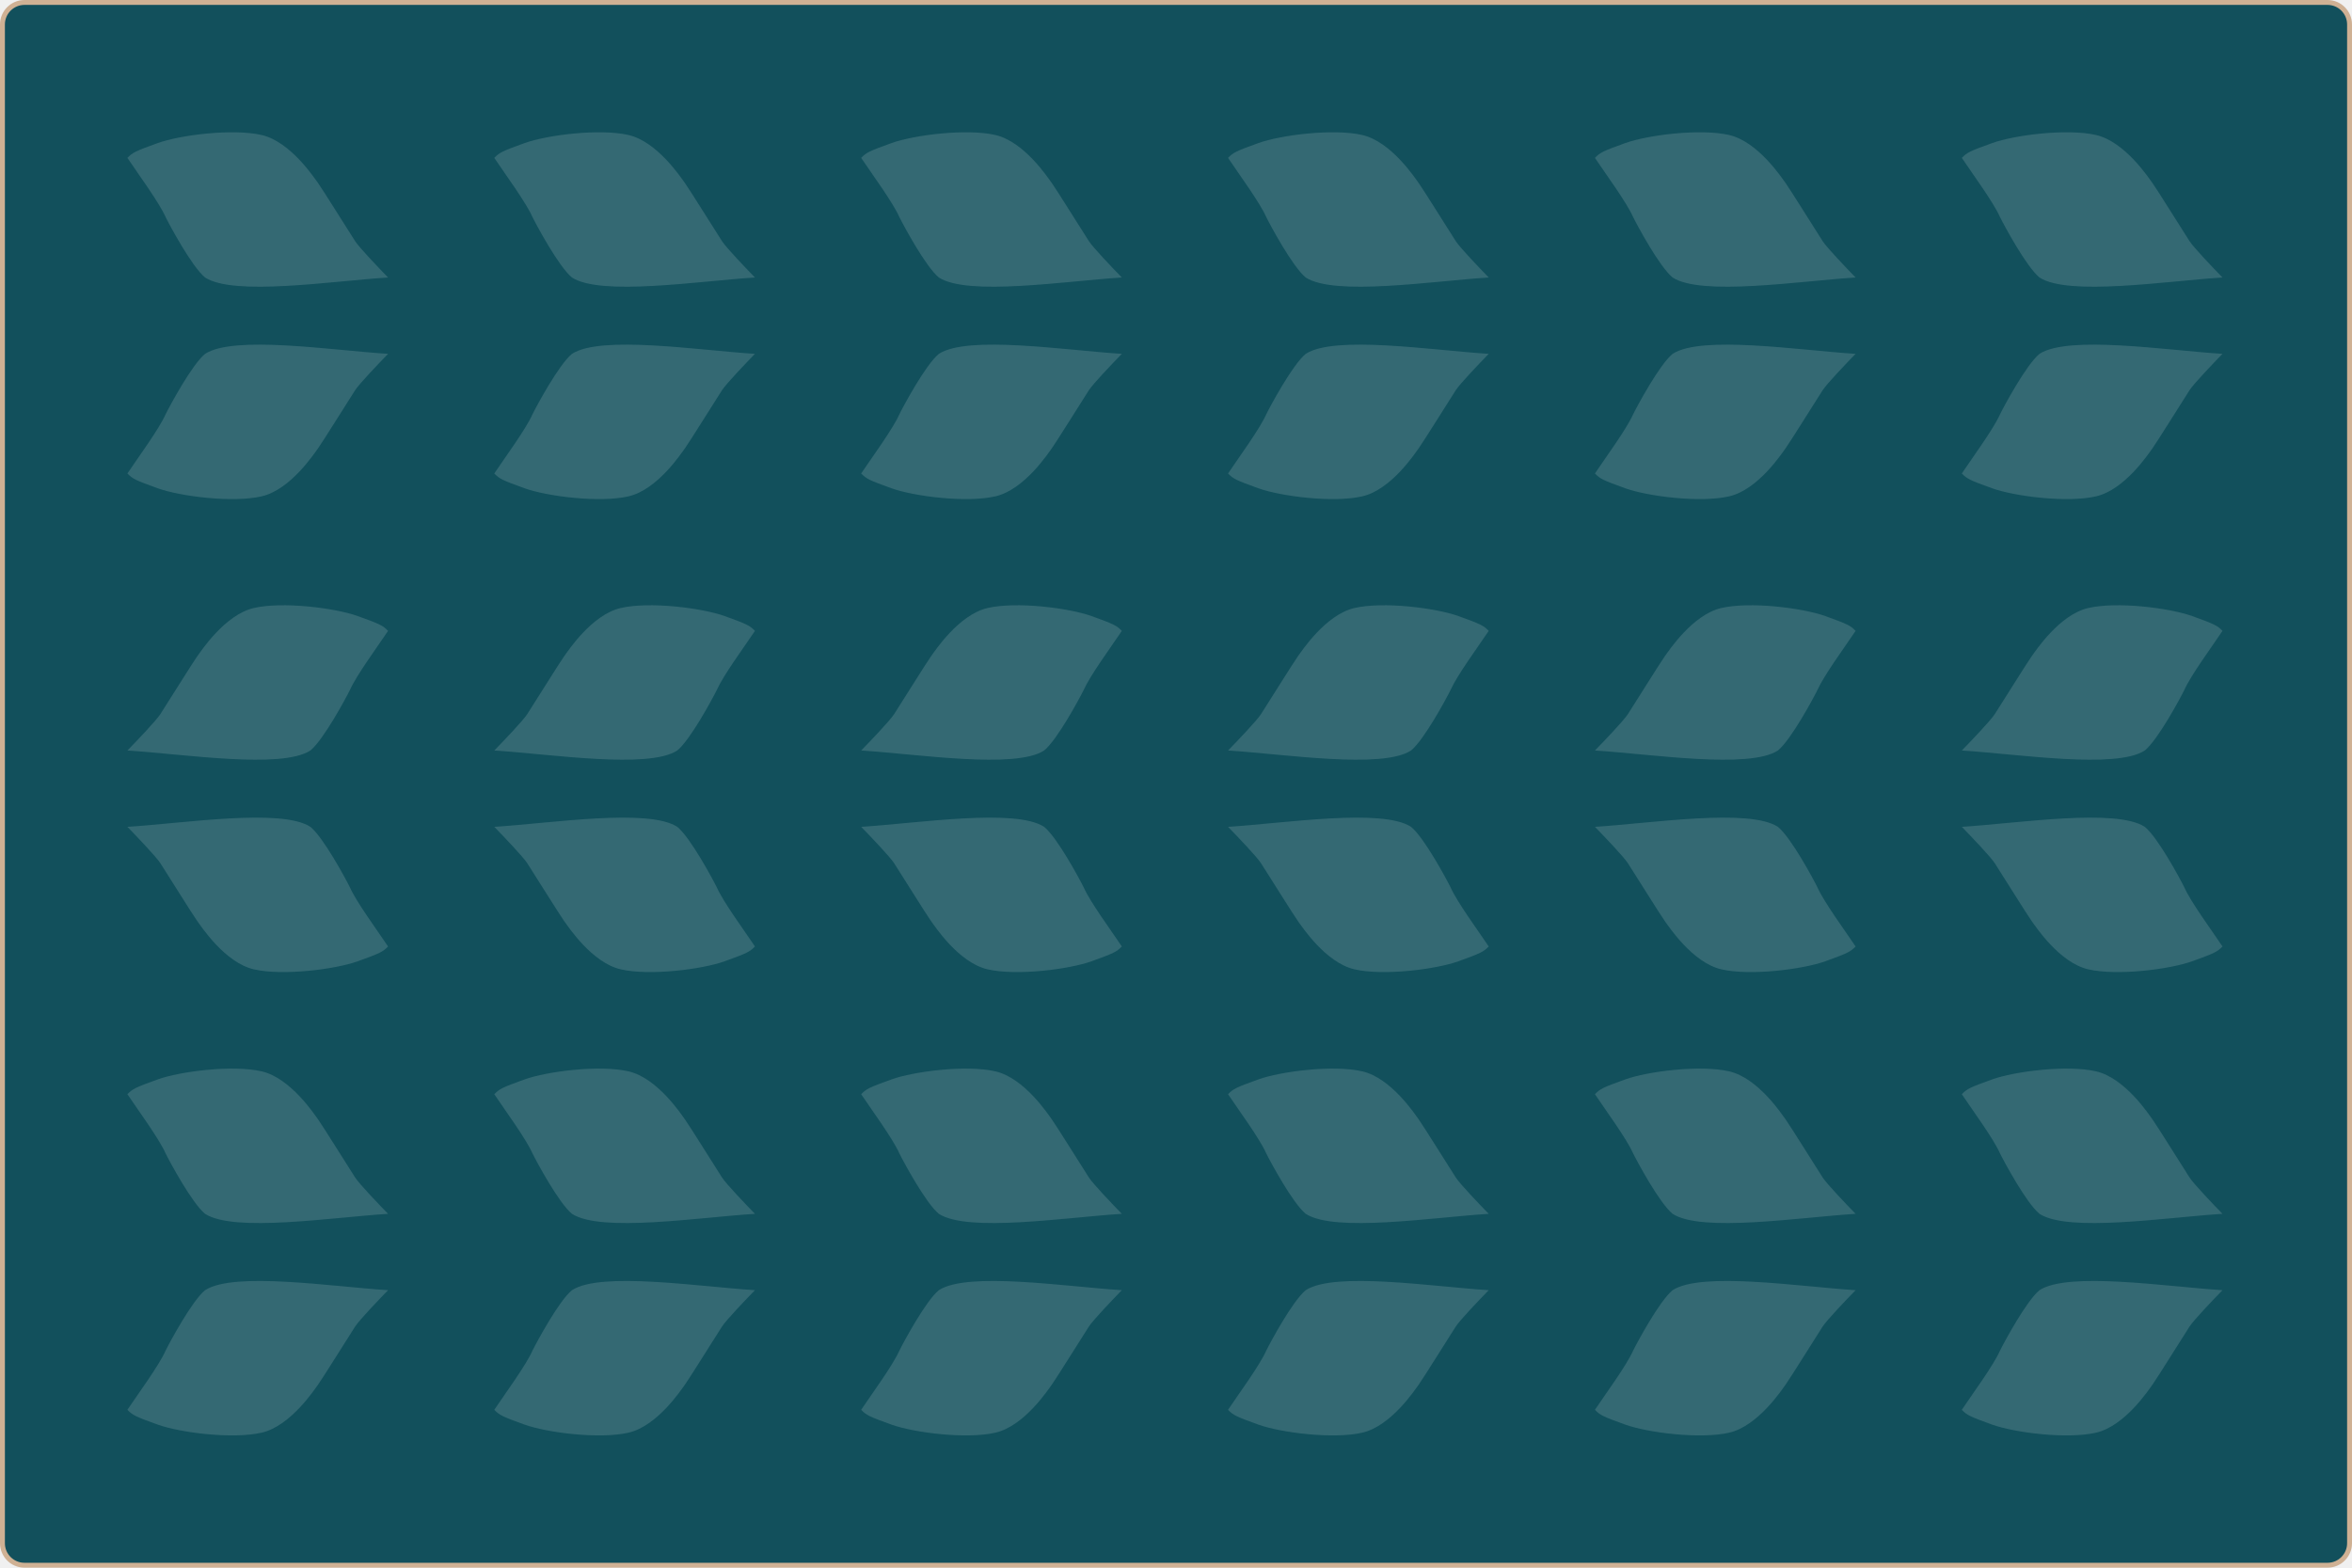
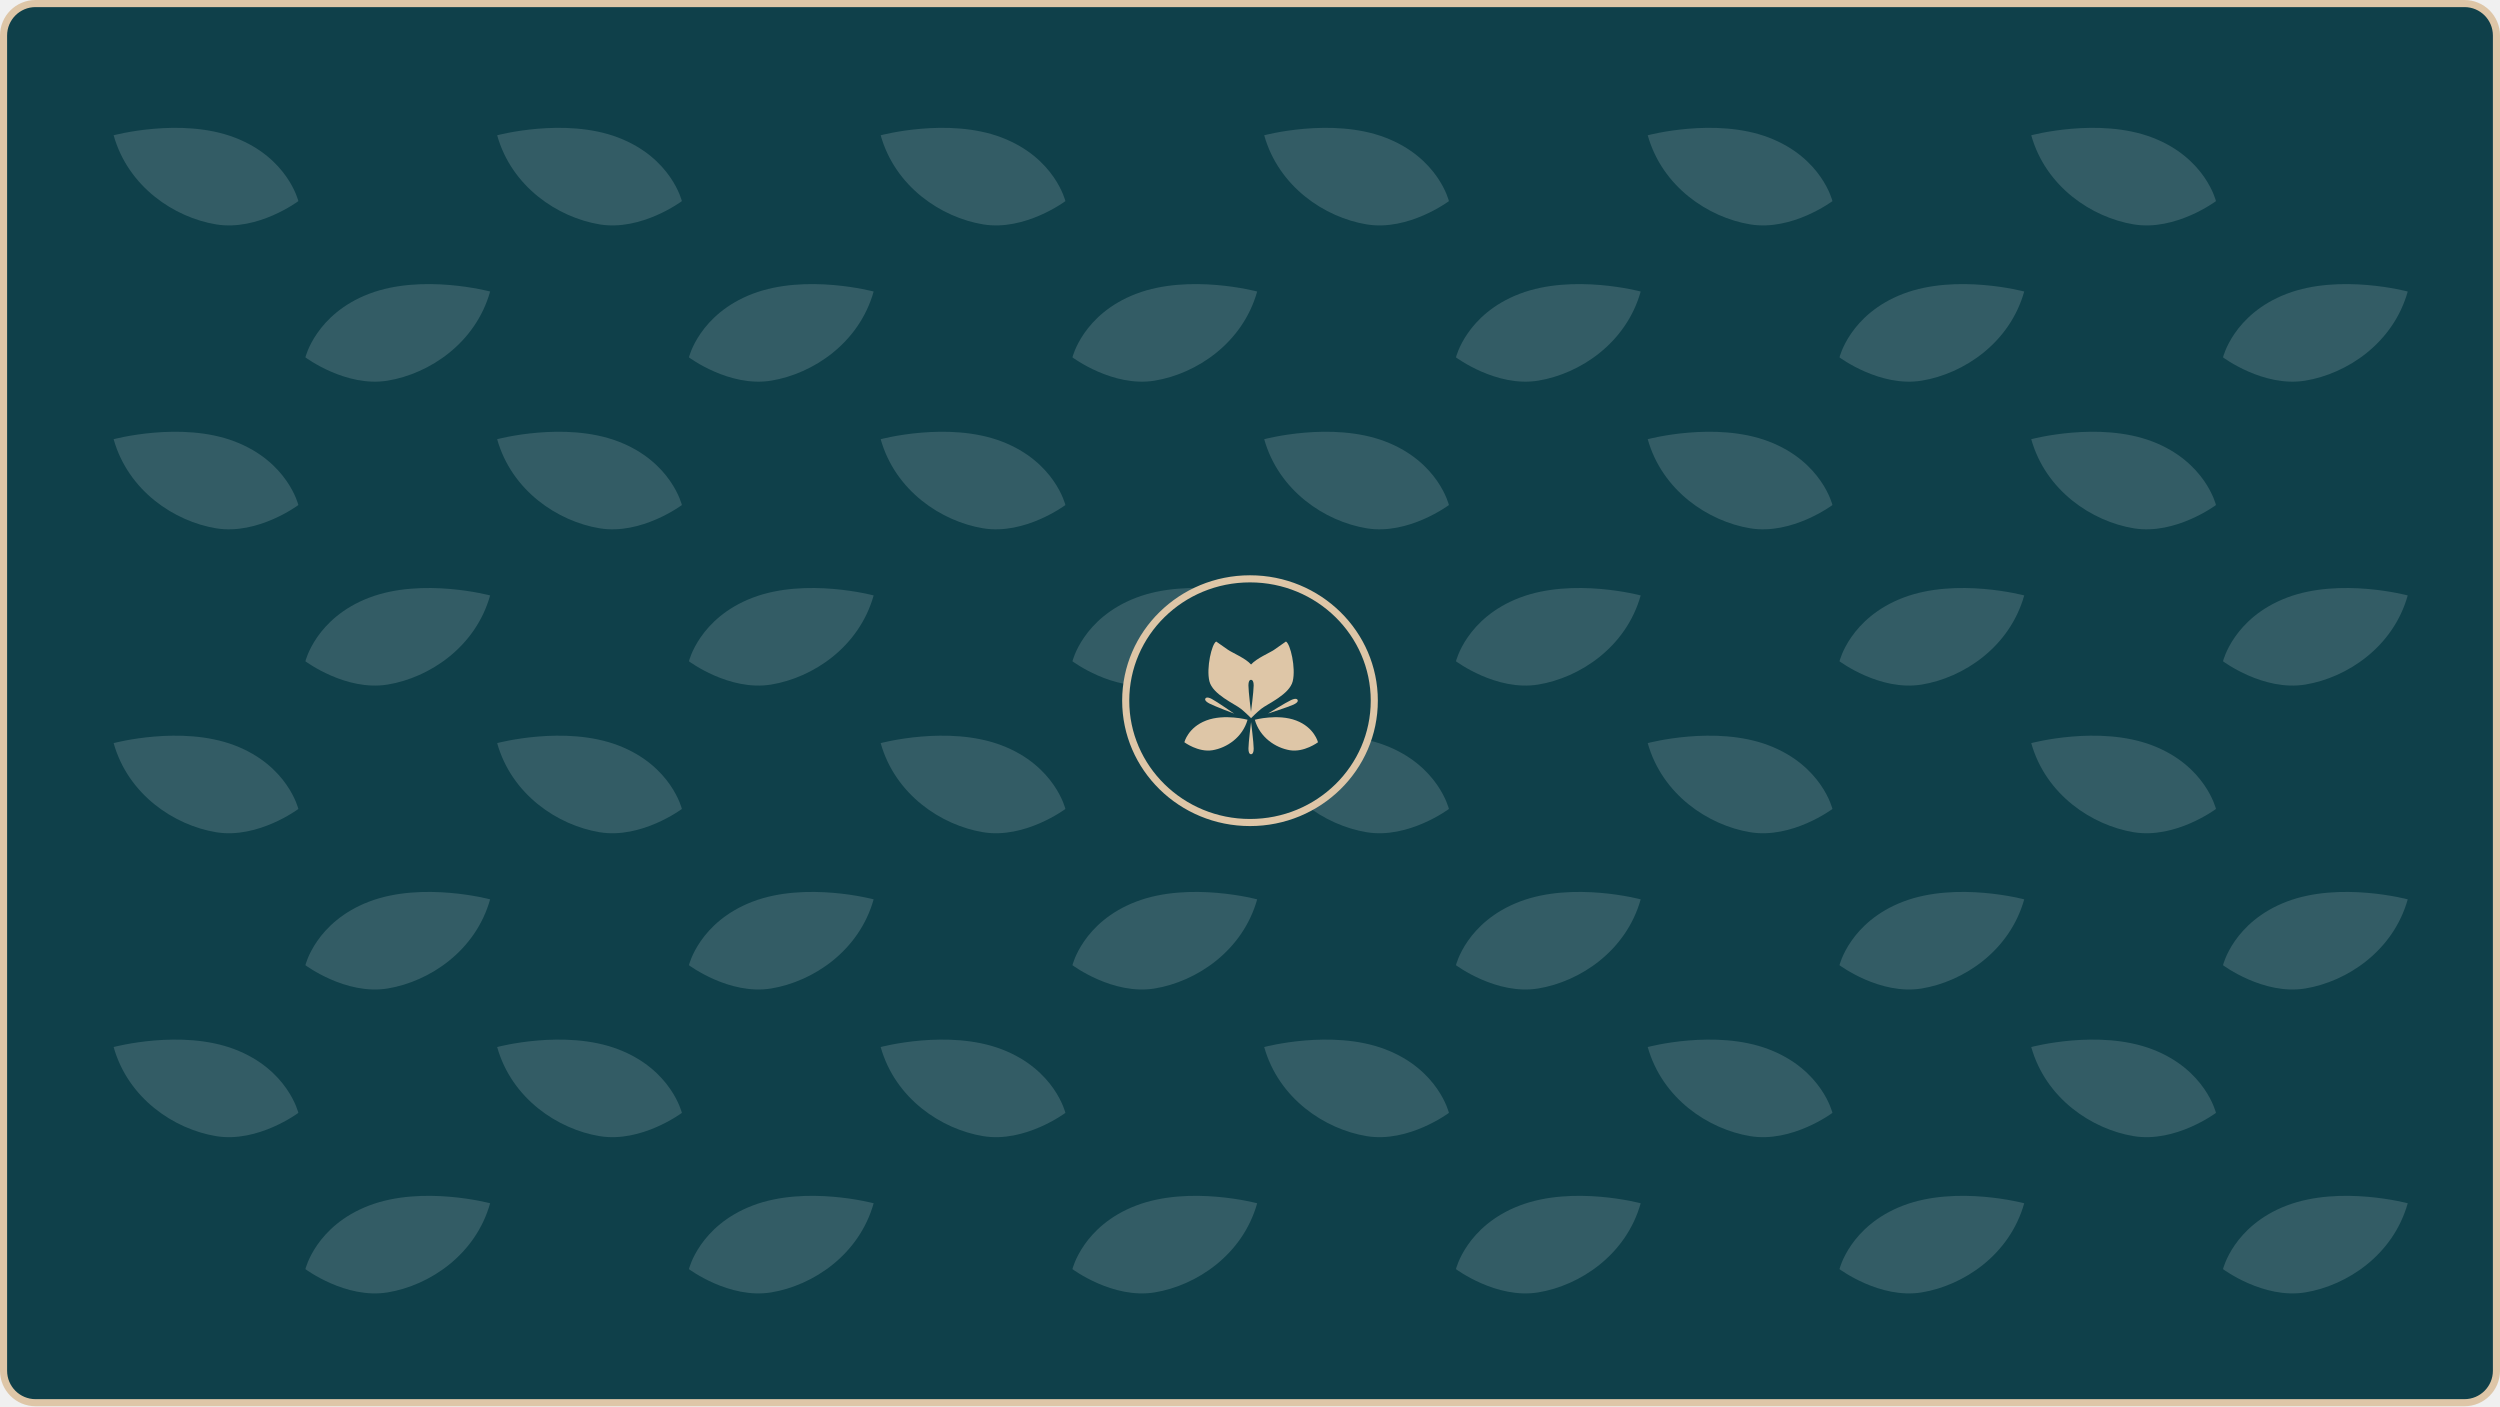
- <svg xmlns="http://www.w3.org/2000/svg" width="480" height="320" viewBox="0 0 480 320" fill="none">
-   <rect x="0.5" y="0.5" width="479" height="319" rx="4.5" fill="#12505C" stroke="#CFB194" />
-   <path opacity="0.15" d="M33.792 44.298C32.449 41.28 28.329 35.702 26 32.226C27.075 31.129 27.612 30.854 32.18 29.208C36.748 27.562 47.495 26.19 53.406 27.562C59.317 28.934 64.154 36.342 64.96 37.439C65.766 38.537 71.408 47.591 72.483 49.237C73.343 50.554 77.319 54.724 79.2 56.645C67.647 57.376 47.764 60.486 41.853 56.645C39.166 54.45 34.598 45.944 33.792 44.298Z" fill="#F7F7F7" />
-   <path opacity="0.15" d="M33.792 84.577C32.449 87.595 28.329 93.174 26 96.649C27.075 97.746 27.612 98.021 32.18 99.667C36.748 101.313 47.495 102.685 53.406 101.313C59.317 99.941 64.154 92.533 64.96 91.436C65.766 90.338 71.408 81.284 72.483 79.638C73.343 78.321 77.319 74.151 79.2 72.23C67.647 71.499 47.764 68.389 41.853 72.23C39.166 74.425 34.598 82.931 33.792 84.577Z" fill="#F7F7F7" />
-   <path opacity="0.15" d="M33.792 235.424C32.449 232.406 28.329 226.827 26 223.352C27.075 222.254 27.612 221.98 32.18 220.334C36.748 218.688 47.495 217.316 53.406 218.688C59.317 220.059 64.154 227.467 64.96 228.565C65.766 229.662 71.408 238.716 72.483 240.362C73.343 241.679 77.319 245.85 79.2 247.77C67.647 248.502 47.764 251.611 41.853 247.77C39.166 245.575 34.598 237.07 33.792 235.424Z" fill="#F7F7F7" />
-   <path opacity="0.15" d="M33.792 275.702C32.449 278.72 28.329 284.299 26 287.774C27.075 288.872 27.612 289.146 32.18 290.792C36.748 292.438 47.495 293.81 53.406 292.438C59.317 291.067 64.154 283.659 64.96 282.561C65.766 281.464 71.408 272.41 72.483 270.764C73.343 269.447 77.319 265.276 79.2 263.356C67.647 262.624 47.764 259.515 41.853 263.356C39.166 265.551 34.598 274.056 33.792 275.702Z" fill="#F7F7F7" />
-   <path opacity="0.15" d="M445.778 181.125C447.121 184.143 451.241 189.721 453.57 193.197C452.495 194.294 451.958 194.568 447.39 196.215C442.822 197.861 432.075 199.233 426.164 197.861C420.253 196.489 415.416 189.081 414.61 187.984C413.804 186.886 408.162 177.832 407.087 176.186C406.227 174.869 402.251 170.699 400.37 168.778C411.923 168.047 431.806 164.937 437.717 168.778C440.404 170.973 444.972 179.478 445.778 181.125Z" fill="#F7F7F7" />
-   <path opacity="0.15" d="M445.778 140.846C447.121 137.828 451.241 132.249 453.57 128.774C452.495 127.677 451.958 127.402 447.39 125.756C442.822 124.11 432.075 122.738 426.164 124.11C420.253 125.482 415.416 132.89 414.61 133.987C413.804 135.084 408.162 144.139 407.087 145.785C406.227 147.102 402.251 151.272 400.37 153.192C411.923 153.924 431.806 157.034 437.717 153.192C440.404 150.998 444.972 142.492 445.778 140.846Z" fill="#F7F7F7" />
-   <path opacity="0.15" d="M108.666 44.298C107.323 41.28 103.203 35.702 100.874 32.226C101.949 31.129 102.486 30.854 107.054 29.208C111.622 27.562 122.369 26.19 128.28 27.562C134.191 28.934 139.028 36.342 139.834 37.439C140.64 38.537 146.282 47.591 147.357 49.237C148.217 50.554 152.193 54.724 154.074 56.645C142.521 57.376 122.638 60.486 116.727 56.645C114.04 54.45 109.472 45.944 108.666 44.298Z" fill="#F7F7F7" />
-   <path opacity="0.15" d="M108.666 84.577C107.323 87.595 103.203 93.174 100.874 96.649C101.949 97.746 102.486 98.021 107.054 99.667C111.622 101.313 122.369 102.685 128.28 101.313C134.191 99.941 139.028 92.533 139.834 91.436C140.64 90.338 146.282 81.284 147.357 79.638C148.217 78.321 152.193 74.151 154.074 72.23C142.521 71.499 122.638 68.389 116.727 72.23C114.04 74.425 109.472 82.931 108.666 84.577Z" fill="#F7F7F7" />
-   <path opacity="0.15" d="M108.666 235.424C107.323 232.406 103.203 226.827 100.874 223.352C101.949 222.254 102.486 221.98 107.054 220.334C111.622 218.688 122.369 217.316 128.28 218.688C134.191 220.059 139.028 227.467 139.834 228.565C140.64 229.662 146.282 238.716 147.357 240.362C148.217 241.679 152.193 245.85 154.074 247.77C142.521 248.502 122.638 251.611 116.727 247.77C114.04 245.575 109.472 237.07 108.666 235.424Z" fill="#F7F7F7" />
-   <path opacity="0.15" d="M108.666 275.702C107.323 278.72 103.203 284.299 100.874 287.774C101.949 288.872 102.486 289.146 107.054 290.792C111.622 292.438 122.369 293.81 128.28 292.438C134.191 291.067 139.028 283.659 139.834 282.561C140.64 281.464 146.282 272.41 147.357 270.764C148.217 269.447 152.193 265.276 154.074 263.356C142.521 262.624 122.638 259.515 116.727 263.356C114.04 265.551 109.472 274.056 108.666 275.702Z" fill="#F7F7F7" />
-   <path opacity="0.15" d="M370.904 181.125C372.248 184.143 376.367 189.721 378.696 193.197C377.621 194.294 377.084 194.568 372.516 196.215C367.949 197.861 357.201 199.233 351.29 197.861C345.379 196.489 340.543 189.081 339.737 187.984C338.93 186.886 333.288 177.832 332.213 176.186C331.353 174.869 327.377 170.699 325.496 168.778C337.05 168.047 356.932 164.937 362.844 168.778C365.53 170.973 370.098 179.478 370.904 181.125Z" fill="#F7F7F7" />
-   <path opacity="0.15" d="M370.904 140.846C372.248 137.828 376.367 132.249 378.696 128.774C377.621 127.677 377.084 127.402 372.516 125.756C367.949 124.11 357.201 122.738 351.29 124.11C345.379 125.482 340.543 132.89 339.737 133.987C338.93 135.084 333.288 144.139 332.213 145.785C331.353 147.102 327.377 151.272 325.496 153.192C337.05 153.924 356.932 157.034 362.844 153.192C365.53 150.998 370.098 142.492 370.904 140.846Z" fill="#F7F7F7" />
-   <path opacity="0.15" d="M183.54 44.298C182.197 41.28 178.077 35.701 175.748 32.226C176.823 31.128 177.36 30.854 181.928 29.208C186.496 27.561 197.243 26.19 203.154 27.561C209.065 28.933 213.902 36.341 214.708 37.439C215.514 38.536 221.156 47.59 222.231 49.236C223.091 50.553 227.067 54.724 228.948 56.644C217.394 57.376 197.512 60.485 191.601 56.644C188.914 54.449 184.346 45.944 183.54 44.298Z" fill="#F7F7F7" />
-   <path opacity="0.15" d="M183.54 84.576C182.197 87.594 178.077 93.173 175.748 96.648C176.823 97.746 177.36 98.02 181.928 99.666C186.496 101.312 197.243 102.684 203.154 101.312C209.065 99.941 213.902 92.533 214.708 91.435C215.514 90.338 221.156 81.284 222.231 79.638C223.091 78.321 227.067 74.15 228.948 72.23C217.394 71.498 197.512 68.389 191.601 72.23C188.914 74.425 184.346 82.93 183.54 84.576Z" fill="#F7F7F7" />
-   <path opacity="0.15" d="M183.54 235.424C182.197 232.406 178.077 226.827 175.748 223.352C176.823 222.254 177.36 221.98 181.928 220.334C186.496 218.688 197.243 217.316 203.154 218.688C209.065 220.059 213.902 227.467 214.708 228.565C215.514 229.662 221.156 238.716 222.231 240.362C223.091 241.679 227.067 245.85 228.948 247.77C217.394 248.502 197.512 251.611 191.601 247.77C188.914 245.575 184.346 237.07 183.54 235.424Z" fill="#F7F7F7" />
-   <path opacity="0.15" d="M183.54 275.702C182.197 278.72 178.077 284.299 175.748 287.774C176.823 288.872 177.36 289.146 181.928 290.792C186.496 292.438 197.243 293.81 203.154 292.438C209.065 291.067 213.902 283.659 214.708 282.561C215.514 281.464 221.156 272.41 222.231 270.764C223.091 269.447 227.067 265.276 228.948 263.356C217.394 262.624 197.512 259.515 191.601 263.356C188.914 265.551 184.346 274.056 183.54 275.702Z" fill="#F7F7F7" />
-   <path opacity="0.15" d="M296.03 181.125C297.374 184.143 301.493 189.721 303.822 193.197C302.747 194.294 302.21 194.568 297.642 196.215C293.075 197.861 282.327 199.233 276.416 197.861C270.505 196.489 265.669 189.081 264.862 187.984C264.056 186.886 258.414 177.832 257.339 176.186C256.479 174.869 252.503 170.699 250.622 168.778C262.176 168.047 282.058 164.937 287.97 168.778C290.656 170.973 295.224 179.478 296.03 181.125Z" fill="#F7F7F7" />
-   <path opacity="0.15" d="M296.03 140.846C297.374 137.828 301.493 132.249 303.822 128.774C302.747 127.677 302.21 127.402 297.642 125.756C293.075 124.11 282.327 122.738 276.416 124.11C270.505 125.482 265.669 132.89 264.862 133.987C264.056 135.084 258.414 144.139 257.339 145.785C256.479 147.102 252.503 151.272 250.622 153.192C262.176 153.924 282.058 157.034 287.97 153.192C290.656 150.998 295.224 142.492 296.03 140.846Z" fill="#F7F7F7" />
-   <path opacity="0.15" d="M258.414 44.298C257.07 41.28 252.951 35.701 250.622 32.226C251.697 31.128 252.234 30.854 256.802 29.208C261.369 27.561 272.117 26.19 278.028 27.561C283.939 28.933 288.775 36.341 289.581 37.439C290.388 38.536 296.03 47.59 297.105 49.236C297.965 50.553 301.941 54.724 303.822 56.644C292.268 57.376 272.386 60.485 266.474 56.644C263.788 54.449 259.22 45.944 258.414 44.298Z" fill="#F7F7F7" />
-   <path opacity="0.15" d="M258.414 84.576C257.07 87.594 252.951 93.173 250.622 96.648C251.697 97.746 252.234 98.02 256.802 99.666C261.369 101.312 272.117 102.684 278.028 101.312C283.939 99.941 288.775 92.533 289.581 91.435C290.388 90.338 296.03 81.284 297.105 79.638C297.965 78.321 301.941 74.15 303.822 72.23C292.268 71.498 272.386 68.389 266.474 72.23C263.788 74.425 259.22 82.93 258.414 84.576Z" fill="#F7F7F7" />
-   <path opacity="0.15" d="M258.414 235.424C257.07 232.406 252.951 226.827 250.622 223.352C251.697 222.254 252.234 221.98 256.802 220.334C261.369 218.688 272.117 217.316 278.028 218.688C283.939 220.059 288.775 227.467 289.581 228.565C290.388 229.662 296.03 238.716 297.105 240.362C297.965 241.679 301.941 245.85 303.822 247.77C292.268 248.502 272.386 251.611 266.474 247.77C263.788 245.575 259.22 237.07 258.414 235.424Z" fill="#F7F7F7" />
-   <path opacity="0.15" d="M258.414 275.702C257.07 278.72 252.951 284.299 250.622 287.774C251.697 288.872 252.234 289.146 256.802 290.792C261.369 292.438 272.117 293.81 278.028 292.438C283.939 291.067 288.775 283.659 289.581 282.561C290.388 281.464 296.03 272.41 297.105 270.764C297.965 269.447 301.941 265.276 303.822 263.356C292.268 262.624 272.386 259.515 266.474 263.356C263.788 265.551 259.22 274.056 258.414 275.702Z" fill="#F7F7F7" />
-   <path opacity="0.15" d="M221.156 181.125C222.5 184.143 226.62 189.721 228.948 193.197C227.873 194.294 227.336 194.568 222.768 196.215C218.201 197.861 207.453 199.233 201.542 197.861C195.631 196.489 190.795 189.081 189.989 187.984C189.183 186.886 183.54 177.832 182.465 176.186C181.606 174.869 177.629 170.699 175.748 168.778C187.302 168.047 207.185 164.937 213.096 168.778C215.782 170.973 220.35 179.478 221.156 181.125Z" fill="#F7F7F7" />
-   <path opacity="0.15" d="M221.156 140.846C222.5 137.828 226.62 132.249 228.948 128.774C227.873 127.677 227.336 127.402 222.768 125.756C218.201 124.11 207.453 122.738 201.542 124.11C195.631 125.482 190.795 132.89 189.989 133.987C189.183 135.084 183.54 144.139 182.465 145.785C181.606 147.102 177.629 151.272 175.748 153.192C187.302 153.924 207.185 157.034 213.096 153.192C215.782 150.998 220.35 142.492 221.156 140.846Z" fill="#F7F7F7" />
-   <path opacity="0.15" d="M333.288 44.298C331.945 41.28 327.825 35.701 325.496 32.226C326.571 31.128 327.108 30.854 331.676 29.208C336.244 27.561 346.991 26.19 352.902 27.561C358.813 28.933 363.65 36.341 364.456 37.439C365.262 38.536 370.904 47.59 371.979 49.236C372.839 50.553 376.815 54.724 378.696 56.644C367.143 57.376 347.26 60.485 341.349 56.644C338.662 54.449 334.094 45.944 333.288 44.298Z" fill="#F7F7F7" />
-   <path opacity="0.15" d="M333.288 84.576C331.945 87.594 327.825 93.173 325.496 96.648C326.571 97.746 327.108 98.02 331.676 99.666C336.244 101.312 346.991 102.684 352.902 101.312C358.813 99.941 363.65 92.533 364.456 91.435C365.262 90.338 370.904 81.284 371.979 79.638C372.839 78.321 376.815 74.15 378.696 72.23C367.143 71.498 347.26 68.389 341.349 72.23C338.662 74.425 334.094 82.93 333.288 84.576Z" fill="#F7F7F7" />
-   <path opacity="0.15" d="M333.288 235.424C331.945 232.406 327.825 226.827 325.496 223.352C326.571 222.254 327.108 221.98 331.676 220.334C336.244 218.688 346.991 217.316 352.902 218.688C358.813 220.059 363.65 227.467 364.456 228.565C365.262 229.662 370.904 238.716 371.979 240.362C372.839 241.679 376.815 245.85 378.696 247.77C367.143 248.502 347.26 251.611 341.349 247.77C338.662 245.575 334.094 237.07 333.288 235.424Z" fill="#F7F7F7" />
-   <path opacity="0.15" d="M333.288 275.702C331.945 278.72 327.825 284.299 325.496 287.774C326.571 288.872 327.108 289.146 331.676 290.792C336.244 292.438 346.991 293.81 352.902 292.438C358.813 291.067 363.65 283.659 364.456 282.561C365.262 281.464 370.904 272.41 371.979 270.764C372.839 269.447 376.815 265.276 378.696 263.356C367.143 262.624 347.26 259.515 341.349 263.356C338.662 265.551 334.094 274.056 333.288 275.702Z" fill="#F7F7F7" />
-   <path opacity="0.15" d="M146.282 181.125C147.626 184.143 151.746 189.721 154.074 193.197C153 194.294 152.462 194.568 147.895 196.215C143.327 197.861 132.579 199.233 126.668 197.861C120.757 196.489 115.921 189.081 115.115 187.984C114.309 186.886 108.666 177.832 107.592 176.186C106.732 174.869 102.755 170.699 100.874 168.778C112.428 168.047 132.311 164.937 138.222 168.778C140.909 170.973 145.476 179.478 146.282 181.125Z" fill="#F7F7F7" />
-   <path opacity="0.15" d="M146.282 140.846C147.626 137.828 151.746 132.249 154.074 128.774C153 127.677 152.462 127.402 147.895 125.756C143.327 124.11 132.579 122.738 126.668 124.11C120.757 125.482 115.921 132.89 115.115 133.987C114.309 135.084 108.666 144.139 107.592 145.785C106.732 147.102 102.755 151.272 100.874 153.192C112.428 153.924 132.311 157.034 138.222 153.192C140.909 150.998 145.476 142.492 146.282 140.846Z" fill="#F7F7F7" />
-   <path opacity="0.15" d="M408.162 44.298C406.818 41.28 402.699 35.702 400.37 32.226C401.445 31.129 401.982 30.854 406.55 29.208C411.117 27.562 421.865 26.19 427.776 27.562C433.687 28.934 438.523 36.342 439.33 37.439C440.136 38.537 445.778 47.591 446.853 49.237C447.713 50.554 451.689 54.724 453.57 56.645C442.016 57.376 422.134 60.486 416.222 56.645C413.536 54.45 408.968 45.944 408.162 44.298Z" fill="#F7F7F7" />
-   <path opacity="0.15" d="M408.162 84.577C406.818 87.595 402.699 93.174 400.37 96.649C401.445 97.746 401.982 98.021 406.55 99.667C411.117 101.313 421.865 102.685 427.776 101.313C433.687 99.941 438.523 92.533 439.33 91.436C440.136 90.338 445.778 81.284 446.853 79.638C447.713 78.321 451.689 74.151 453.57 72.23C442.016 71.499 422.134 68.389 416.222 72.23C413.536 74.425 408.968 82.931 408.162 84.577Z" fill="#F7F7F7" />
-   <path opacity="0.15" d="M408.162 235.424C406.819 232.406 402.699 226.827 400.37 223.352C401.445 222.254 401.982 221.98 406.55 220.334C411.118 218.688 421.865 217.316 427.776 218.688C433.687 220.059 438.524 227.467 439.33 228.565C440.136 229.662 445.778 238.716 446.853 240.362C447.713 241.679 451.689 245.85 453.57 247.77C442.017 248.502 422.134 251.611 416.223 247.77C413.536 245.575 408.968 237.07 408.162 235.424Z" fill="#F7F7F7" />
-   <path opacity="0.15" d="M408.162 275.702C406.819 278.72 402.699 284.299 400.37 287.774C401.445 288.872 401.982 289.146 406.55 290.792C411.118 292.438 421.865 293.81 427.776 292.438C433.687 291.067 438.524 283.659 439.33 282.561C440.136 281.464 445.778 272.41 446.853 270.764C447.713 269.447 451.689 265.276 453.57 263.356C442.017 262.624 422.134 259.515 416.223 263.356C413.536 265.551 408.968 274.056 408.162 275.702Z" fill="#F7F7F7" />
-   <path opacity="0.15" d="M71.408 181.125C72.751 184.143 76.871 189.721 79.2 193.197C78.125 194.294 77.588 194.568 73.02 196.215C68.453 197.861 57.705 199.233 51.794 197.861C45.883 196.489 41.047 189.081 40.24 187.984C39.434 186.886 33.792 177.832 32.717 176.186C31.857 174.869 27.881 170.699 26 168.778C37.554 168.047 57.436 164.937 63.347 168.778C66.034 170.973 70.602 179.478 71.408 181.125Z" fill="#F7F7F7" />
-   <path opacity="0.15" d="M71.408 140.846C72.751 137.828 76.871 132.249 79.2 128.774C78.125 127.677 77.588 127.402 73.02 125.756C68.453 124.11 57.705 122.738 51.794 124.11C45.883 125.482 41.047 132.89 40.24 133.987C39.434 135.084 33.792 144.139 32.717 145.785C31.857 147.102 27.881 151.272 26 153.192C37.554 153.924 57.436 157.034 63.347 153.192C66.034 150.998 70.602 142.492 71.408 140.846Z" fill="#F7F7F7" />
+ <svg xmlns="http://www.w3.org/2000/svg" width="352" height="198" viewBox="0 0 352 198" fill="none">
+   <rect x="0.5" y="0.5" width="351" height="197" rx="4.5" fill="#0F404A" stroke="#DEC6A7" />
+   <g opacity="0.15">
+     <path d="M16 19.048C16 19.048 25.501 16.494 33.024 19.36C40.547 22.226 42.009 28.318 42.009 28.318C42.009 28.318 36.317 32.569 30.425 31.594C24.534 30.619 18.04 26.308 16 19.048Z" fill="white" />
+     <path d="M16 61.84C16 61.84 25.501 59.285 33.024 62.151C40.547 65.018 42.009 71.109 42.009 71.109C42.009 71.109 36.317 75.36 30.425 74.385C24.534 73.41 18.04 69.099 16 61.84Z" fill="white" />
+     <path d="M16 104.631C16 104.631 25.501 102.077 33.024 104.943C40.547 107.809 42.009 113.901 42.009 113.901C42.009 113.901 36.317 118.151 30.425 117.177C24.534 116.202 18.04 111.891 16 104.631Z" fill="white" />
+     <path d="M16 147.423C16 147.423 25.501 144.868 33.024 147.734C40.547 150.601 42.009 156.692 42.009 156.692C42.009 156.692 36.317 160.943 30.425 159.968C24.534 158.993 18.04 154.682 16 147.423Z" fill="white" />
+     <path d="M124 19.048C124 19.048 133.501 16.494 141.024 19.36C148.547 22.226 150.009 28.318 150.009 28.318C150.009 28.318 144.317 32.569 138.425 31.594C132.534 30.619 126.04 26.308 124 19.048Z" fill="white" />
+     <path d="M124 61.84C124 61.84 133.501 59.285 141.024 62.151C148.547 65.018 150.009 71.109 150.009 71.109C150.009 71.109 144.317 75.36 138.425 74.385C132.534 73.41 126.04 69.099 124 61.84Z" fill="white" />
+     <path d="M124 104.631C124 104.631 133.501 102.077 141.024 104.943C148.547 107.809 150.009 113.901 150.009 113.901C150.009 113.901 144.317 118.151 138.425 117.177C132.534 116.202 126.04 111.891 124 104.631Z" fill="white" />
+     <path d="M124 147.423C124 147.423 133.501 144.868 141.024 147.734C148.547 150.601 150.009 156.692 150.009 156.692C150.009 156.692 144.317 160.943 138.425 159.968C132.534 158.993 126.04 154.682 124 147.423Z" fill="white" />
+     <path d="M70 19.048C70 19.048 79.501 16.494 87.024 19.36C94.547 22.226 96.009 28.318 96.009 28.318C96.009 28.318 90.317 32.569 84.425 31.594C78.534 30.619 72.04 26.308 70 19.048Z" fill="white" />
+     <path d="M70 61.84C70 61.84 79.501 59.285 87.024 62.151C94.547 65.018 96.009 71.109 96.009 71.109C96.009 71.109 90.317 75.36 84.425 74.385C78.534 73.41 72.04 69.099 70 61.84Z" fill="white" />
+     <path d="M70 104.631C70 104.631 79.501 102.077 87.024 104.943C94.547 107.809 96.009 113.901 96.009 113.901C96.009 113.901 90.317 118.151 84.425 117.177C78.534 116.202 72.04 111.891 70 104.631Z" fill="white" />
+     <path d="M70 147.423C70 147.423 79.501 144.868 87.024 147.734C94.547 150.601 96.009 156.692 96.009 156.692C96.009 156.692 90.317 160.943 84.425 159.968C78.534 158.993 72.04 154.682 70 147.423Z" fill="white" />
+     <path d="M178 19.048C178 19.048 187.501 16.494 195.024 19.36C202.547 22.226 204.009 28.318 204.009 28.318C204.009 28.318 198.317 32.569 192.425 31.594C186.534 30.619 180.04 26.308 178 19.048Z" fill="white" />
+     <path d="M178 61.84C178 61.84 187.501 59.285 195.024 62.151C202.547 65.018 204.009 71.109 204.009 71.109C204.009 71.109 198.317 75.36 192.425 74.385C186.534 73.41 180.04 69.099 178 61.84Z" fill="white" />
+     <path d="M178 104.631C178 104.631 187.501 102.077 195.024 104.943C202.547 107.809 204.009 113.901 204.009 113.901C204.009 113.901 198.317 118.151 192.425 117.177C186.534 116.202 180.04 111.891 178 104.631Z" fill="white" />
+     <path d="M178 147.423C178 147.423 187.501 144.868 195.024 147.734C202.547 150.601 204.009 156.692 204.009 156.692C204.009 156.692 198.317 160.943 192.425 159.968C186.534 158.993 180.04 154.682 178 147.423Z" fill="white" />
+     <path d="M286 19.048C286 19.048 295.501 16.494 303.024 19.36C310.547 22.226 312.009 28.318 312.009 28.318C312.009 28.318 306.317 32.569 300.425 31.594C294.534 30.619 288.04 26.308 286 19.048Z" fill="white" />
+     <path d="M286 61.84C286 61.84 295.501 59.285 303.024 62.151C310.547 65.018 312.009 71.109 312.009 71.109C312.009 71.109 306.317 75.36 300.425 74.385C294.534 73.41 288.04 69.099 286 61.84Z" fill="white" />
+     <path d="M286 104.631C286 104.631 295.501 102.077 303.024 104.943C310.547 107.809 312.009 113.901 312.009 113.901C312.009 113.901 306.317 118.151 300.425 117.177C294.534 116.202 288.04 111.891 286 104.631Z" fill="white" />
+     <path d="M286 147.423C286 147.423 295.501 144.868 303.024 147.734C310.547 150.601 312.009 156.692 312.009 156.692C312.009 156.692 306.317 160.943 300.425 159.968C294.534 158.993 288.04 154.682 286 147.423Z" fill="white" />
+     <path d="M232 19.048C232 19.048 241.501 16.494 249.024 19.36C256.547 22.226 258.009 28.318 258.009 28.318C258.009 28.318 252.317 32.569 246.425 31.594C240.534 30.619 234.04 26.308 232 19.048Z" fill="white" />
+     <path d="M232 61.84C232 61.84 241.501 59.285 249.024 62.151C256.547 65.018 258.009 71.109 258.009 71.109C258.009 71.109 252.317 75.36 246.425 74.385C240.534 73.41 234.04 69.099 232 61.84Z" fill="white" />
+     <path d="M232 104.631C232 104.631 241.501 102.077 249.024 104.943C256.547 107.809 258.009 113.901 258.009 113.901C258.009 113.901 252.317 118.151 246.425 117.177C240.534 116.202 234.04 111.891 232 104.631Z" fill="white" />
+     <path d="M232 147.423C232 147.423 241.501 144.868 249.024 147.734C256.547 150.601 258.009 156.692 258.009 156.692C258.009 156.692 252.317 160.943 246.425 159.968C240.534 158.993 234.04 154.682 232 147.423Z" fill="white" />
+     <path d="M69.009 41.047C69.009 41.047 59.508 38.495 51.985 41.361C44.462 44.227 43 50.316 43 50.316C43 50.316 48.693 54.567 54.584 53.595C60.476 52.623 66.969 48.309 69.009 41.047Z" fill="white" />
+     <path d="M69.009 83.838C69.009 83.838 59.508 81.286 51.985 84.152C44.462 87.019 43 93.108 43 93.108C43 93.108 48.693 97.358 54.584 96.386C60.476 95.414 66.969 91.1 69.009 83.838Z" fill="white" />
+     <path d="M69.009 126.629C69.009 126.629 59.508 124.077 51.985 126.944C44.462 129.81 43 135.899 43 135.899C43 135.899 48.693 140.15 54.584 139.178C60.476 138.205 66.969 133.892 69.009 126.629Z" fill="white" />
+     <path d="M69.009 169.421C69.009 169.421 59.508 166.869 51.985 169.735C44.462 172.601 43 178.691 43 178.691C43 178.691 48.693 182.941 54.584 181.969C60.476 180.997 66.969 176.683 69.009 169.421Z" fill="white" />
+     <path d="M177.009 41.047C177.009 41.047 167.508 38.495 159.985 41.361C152.462 44.227 151 50.316 151 50.316C151 50.316 156.693 54.567 162.584 53.595C168.476 52.623 174.969 48.309 177.009 41.047Z" fill="white" />
+     <path d="M177.009 83.838C177.009 83.838 167.508 81.286 159.985 84.152C152.462 87.019 151 93.108 151 93.108C151 93.108 156.693 97.358 162.584 96.386C168.476 95.414 174.969 91.1 177.009 83.838Z" fill="white" />
+     <path d="M177.009 126.629C177.009 126.629 167.508 124.077 159.985 126.944C152.462 129.81 151 135.899 151 135.899C151 135.899 156.693 140.15 162.584 139.178C168.476 138.205 174.969 133.892 177.009 126.629Z" fill="white" />
+     <path d="M177.009 169.421C177.009 169.421 167.508 166.869 159.985 169.735C152.462 172.601 151 178.691 151 178.691C151 178.691 156.693 182.941 162.584 181.969C168.476 180.997 174.969 176.683 177.009 169.421Z" fill="white" />
+     <path d="M123.009 41.047C123.009 41.047 113.508 38.495 105.985 41.361C98.462 44.227 97 50.316 97 50.316C97 50.316 102.693 54.567 108.584 53.595C114.476 52.623 120.969 48.309 123.009 41.047Z" fill="white" />
+     <path d="M123.009 83.838C123.009 83.838 113.508 81.286 105.985 84.152C98.462 87.019 97 93.108 97 93.108C97 93.108 102.693 97.358 108.584 96.386C114.476 95.414 120.969 91.1 123.009 83.838Z" fill="white" />
+     <path d="M123.009 126.629C123.009 126.629 113.508 124.077 105.985 126.944C98.462 129.81 97 135.899 97 135.899C97 135.899 102.693 140.15 108.584 139.178C114.476 138.205 120.969 133.892 123.009 126.629Z" fill="white" />
+     <path d="M123.009 169.421C123.009 169.421 113.508 166.869 105.985 169.735C98.462 172.601 97 178.691 97 178.691C97 178.691 102.693 182.941 108.584 181.969C114.476 180.997 120.969 176.683 123.009 169.421Z" fill="white" />
+     <path d="M231.009 41.047C231.009 41.047 221.508 38.495 213.985 41.361C206.462 44.227 205 50.316 205 50.316C205 50.316 210.693 54.567 216.584 53.595C222.476 52.623 228.969 48.309 231.009 41.047Z" fill="white" />
+     <path d="M231.009 83.838C231.009 83.838 221.508 81.286 213.985 84.152C206.462 87.019 205 93.108 205 93.108C205 93.108 210.693 97.358 216.584 96.386C222.476 95.414 228.969 91.1 231.009 83.838Z" fill="white" />
+     <path d="M231.009 126.629C231.009 126.629 221.508 124.077 213.985 126.944C206.462 129.81 205 135.899 205 135.899C205 135.899 210.693 140.15 216.584 139.178C222.476 138.205 228.969 133.892 231.009 126.629Z" fill="white" />
+     <path d="M231.009 169.421C231.009 169.421 221.508 166.869 213.985 169.735C206.462 172.601 205 178.691 205 178.691C205 178.691 210.693 182.941 216.584 181.969C222.476 180.997 228.969 176.683 231.009 169.421Z" fill="white" />
+     <path d="M285.009 41.047C285.009 41.047 275.508 38.495 267.985 41.361C260.462 44.227 259 50.316 259 50.316C259 50.316 264.693 54.567 270.584 53.595C276.476 52.623 282.969 48.309 285.009 41.047Z" fill="white" />
+     <path d="M285.009 83.838C285.009 83.838 275.508 81.286 267.985 84.152C260.462 87.019 259 93.108 259 93.108C259 93.108 264.693 97.358 270.584 96.386C276.476 95.414 282.969 91.1 285.009 83.838Z" fill="white" />
+     <path d="M285.009 126.629C285.009 126.629 275.508 124.077 267.985 126.944C260.462 129.81 259 135.899 259 135.899C259 135.899 264.693 140.15 270.584 139.178C276.476 138.205 282.969 133.892 285.009 126.629Z" fill="white" />
+     <path d="M285.009 169.421C285.009 169.421 275.508 166.869 267.985 169.735C260.462 172.601 259 178.691 259 178.691C259 178.691 264.693 182.941 270.584 181.969C276.476 180.997 282.969 176.683 285.009 169.421Z" fill="white" />
+     <path d="M339.009 41.047C339.009 41.047 329.508 38.495 321.985 41.361C314.462 44.227 313 50.316 313 50.316C313 50.316 318.693 54.567 324.584 53.595C330.476 52.623 336.969 48.309 339.009 41.047Z" fill="white" />
+     <path d="M339.009 83.838C339.009 83.838 329.508 81.286 321.985 84.152C314.462 87.019 313 93.108 313 93.108C313 93.108 318.693 97.358 324.584 96.386C330.476 95.414 336.969 91.1 339.009 83.838Z" fill="white" />
+     <path d="M339.009 126.629C339.009 126.629 329.508 124.077 321.985 126.944C314.462 129.81 313 135.899 313 135.899C313 135.899 318.693 140.15 324.584 139.178C330.476 138.205 336.969 133.892 339.009 126.629Z" fill="white" />
+     <path d="M339.009 169.421C339.009 169.421 329.508 166.869 321.985 169.735C314.462 172.601 313 178.691 313 178.691C313 178.691 318.693 182.941 324.584 181.969C330.476 180.997 336.969 176.683 339.009 169.421Z" fill="white" />
+   </g>
+   <path d="M193.5 98.656C193.5 108.121 185.674 115.811 176 115.811C166.326 115.811 158.5 108.121 158.5 98.656C158.5 89.19 166.326 81.5 176 81.5C185.674 81.5 193.5 89.19 193.5 98.656Z" fill="#0F404A" stroke="#DEC6A7" />
+   <path d="M175.654 101.339C175.654 101.339 172.405 100.466 169.832 101.447C167.259 102.427 166.759 104.509 166.759 104.509C166.759 104.509 168.706 105.963 170.721 105.631C172.736 105.298 174.957 103.823 175.654 101.339Z" fill="#DEC6A7" />
+   <path d="M176.678 101.341C176.678 101.341 179.928 100.467 182.501 101.448C185.074 102.428 185.574 104.511 185.574 104.511C185.574 104.511 183.627 105.965 181.612 105.632C179.597 105.298 177.376 103.824 176.678 101.341Z" fill="#DEC6A7" />
+   <path d="M176.15 101.678C176.15 101.678 175.782 104.569 175.782 105.382C175.782 106.195 176.08 106.195 176.142 106.195C176.203 106.195 176.518 106.195 176.518 105.39C176.518 104.585 176.15 101.678 176.15 101.678Z" fill="#DEC6A7" />
+   <path d="M181.062 90.325C181.062 90.325 180.051 91.041 179.399 91.49C178.788 91.912 176.934 92.68 176.151 93.561C175.366 92.68 173.513 91.912 172.902 91.491C172.249 91.04 171.239 90.327 171.239 90.327C170.615 90.651 169.826 94.045 170.283 95.917C170.74 97.789 173.868 99.109 174.744 99.819C175.408 100.356 176.151 101.117 176.151 101.117C176.156 101.111 176.895 100.355 177.556 99.819C178.433 99.11 181.561 97.79 182.017 95.918C182.474 94.046 181.687 90.655 181.062 90.325ZM176.14 100.238C176.14 100.238 175.78 97.346 175.78 96.533C175.78 95.72 176.078 95.72 176.14 95.72C176.201 95.72 176.516 95.72 176.516 96.526C176.516 97.332 176.14 100.238 176.14 100.238Z" fill="#DEC6A7" />
+   <path d="M173.771 100.48C173.771 100.48 171.006 99.435 170.277 99.053C169.549 98.671 169.685 98.413 169.715 98.359C169.744 98.305 169.899 98.034 170.615 98.411C171.331 98.787 173.771 100.48 173.771 100.48Z" fill="#DEC6A7" />
+   <path d="M178.536 100.464C178.536 100.464 181.352 99.561 182.103 99.22C182.854 98.88 182.728 98.611 182.702 98.555C182.677 98.499 182.541 98.222 181.801 98.561C181.061 98.9 178.536 100.464 178.536 100.464Z" fill="#DEC6A7" />
</svg>
